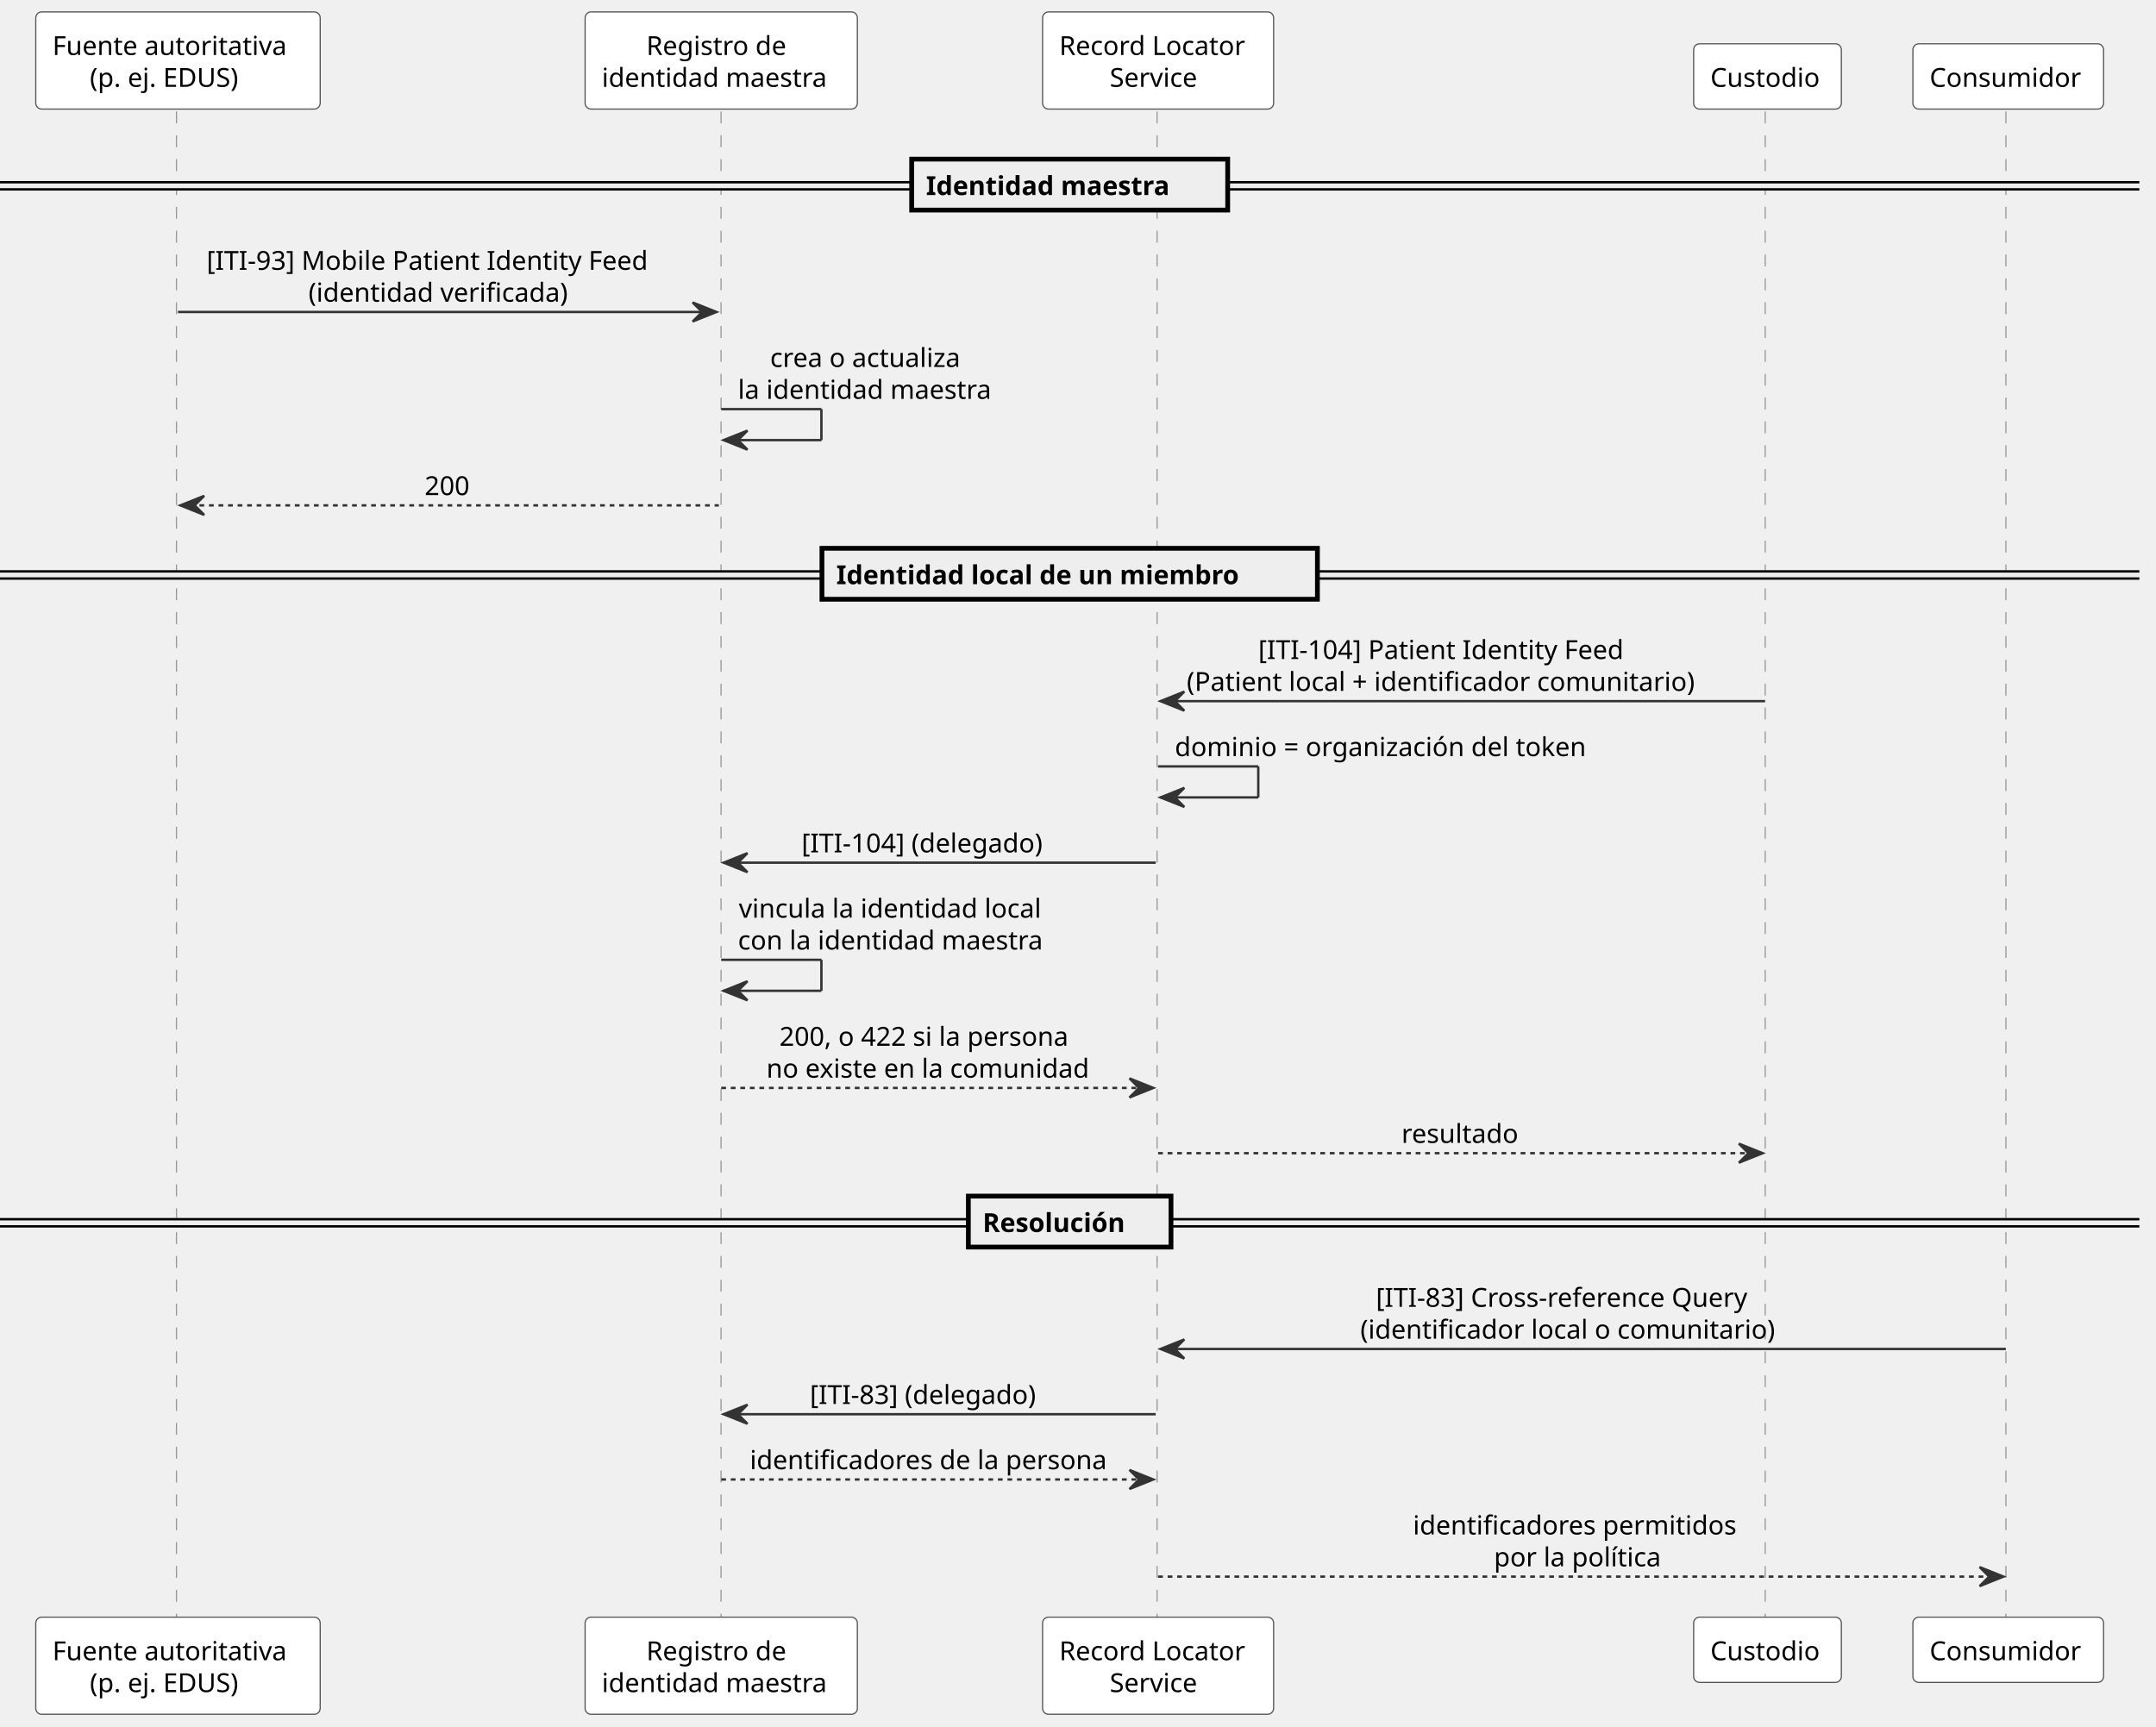
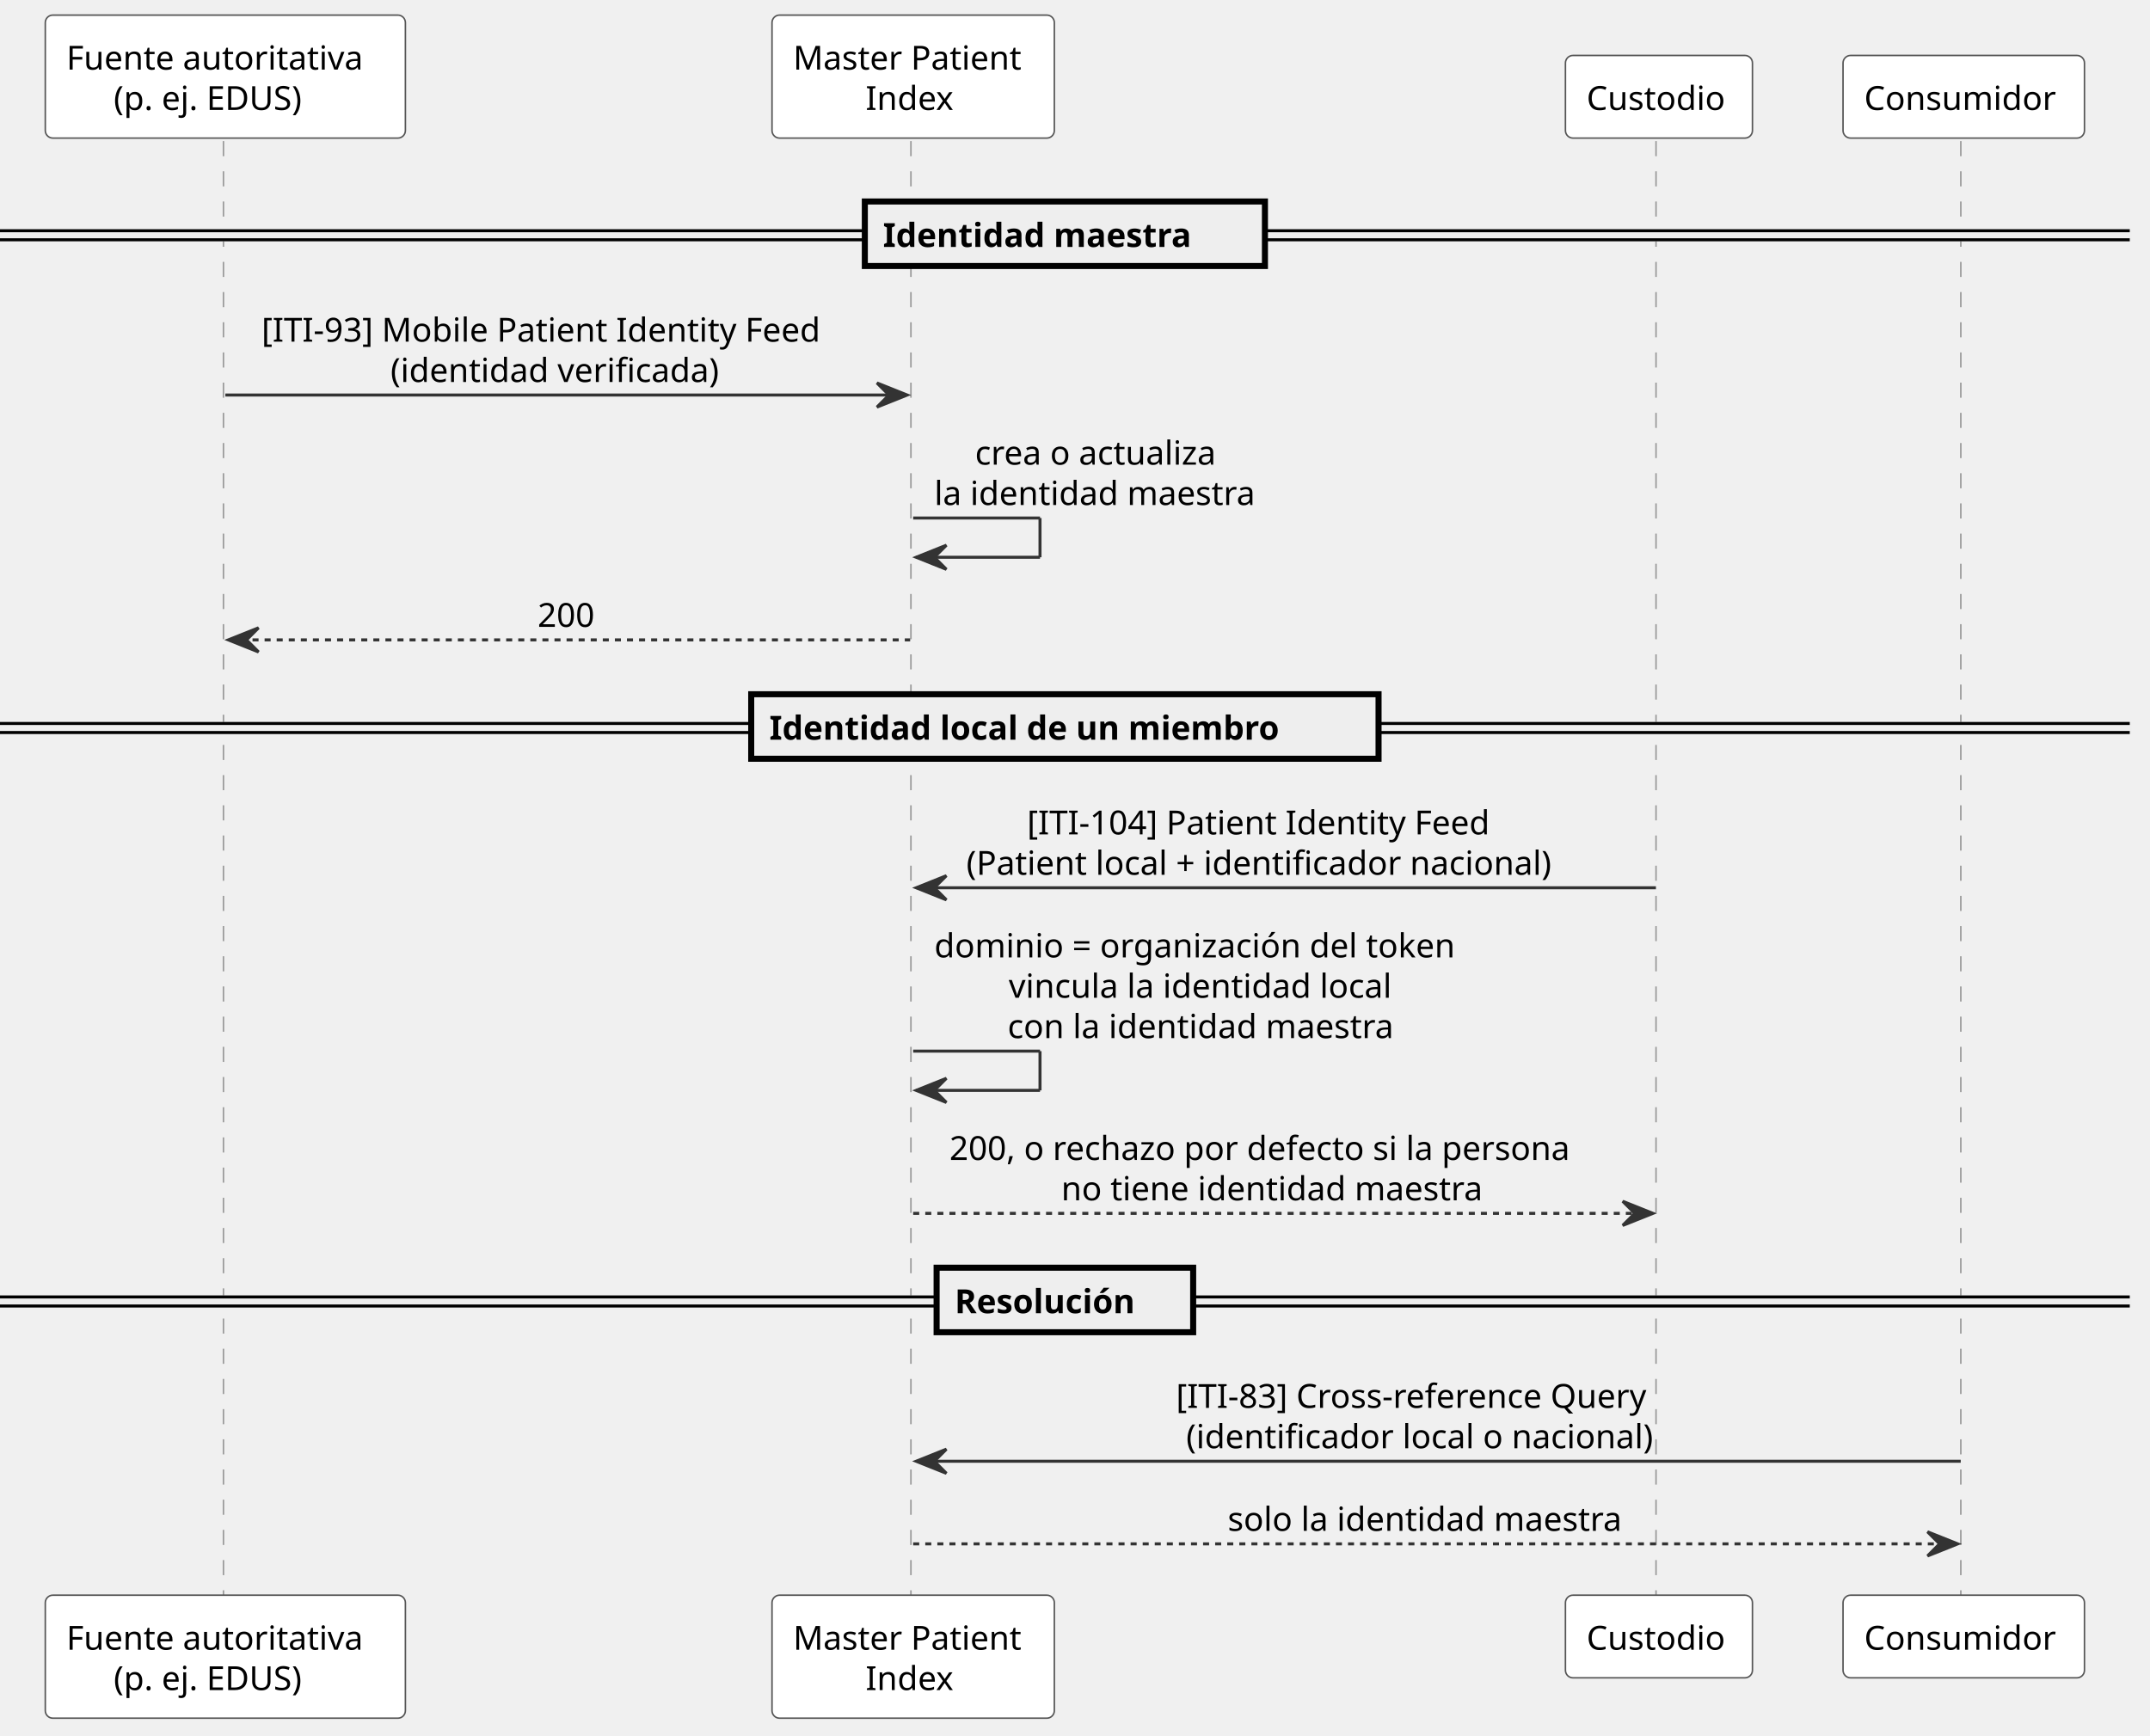
- <svg xmlns="http://www.w3.org/2000/svg" contentStyleType="text/css" data-diagram-type="SEQUENCE" height="724px" preserveAspectRatio="none" style="width:904px;height:724px;background:#FFFFFF;" version="1.1" viewBox="0 0 904 724" width="904px" zoomAndPan="magnify">
+ <svg xmlns="http://www.w3.org/2000/svg" contentStyleType="text/css" data-diagram-type="SEQUENCE" height="575px" preserveAspectRatio="none" style="width:712px;height:575px;background:#FFFFFF;" version="1.1" viewBox="0 0 712 575" width="712px" zoomAndPan="magnify">
  <defs />
  <g>
    <g class="participant-lifeline" data-entity-uid="part1" data-qualified-name="SRC" id="part1-lifeline">
      <g>
-         <rect fill="#000000" fill-opacity="0" height="632.479" width="8" x="70.626" y="46.737" />
-         <line style="stroke:#999999;stroke-width:0.5;stroke-dasharray:5,5;" x1="74" x2="74" y1="46.737" y2="679.216" />
+         <rect fill="#000000" fill-opacity="0" height="482.636" width="8" x="70.626" y="46.737" />
+         <line style="stroke:#999999;stroke-width:0.5;stroke-dasharray:5,5;" x1="74" x2="74" y1="46.737" y2="529.373" />
      </g>
    </g>
-     <g class="participant-lifeline" data-entity-uid="part2" data-qualified-name="PMIR" id="part2-lifeline">
+     <g class="participant-lifeline" data-entity-uid="part2" data-qualified-name="MPI" id="part2-lifeline">
      <g>
-         <rect fill="#000000" fill-opacity="0" height="632.479" width="8" x="298.411" y="46.737" />
-         <line style="stroke:#999999;stroke-width:0.5;stroke-dasharray:5,5;" x1="302.339" x2="302.339" y1="46.737" y2="679.216" />
+         <rect fill="#000000" fill-opacity="0" height="482.636" width="8" x="298.411" y="46.737" />
+         <line style="stroke:#999999;stroke-width:0.5;stroke-dasharray:5,5;" x1="301.662" x2="301.662" y1="46.737" y2="529.373" />
      </g>
    </g>
-     <g class="participant-lifeline" data-entity-uid="part3" data-qualified-name="RLS" id="part3-lifeline">
+     <g class="participant-lifeline" data-entity-uid="part3" data-qualified-name="K" id="part3-lifeline">
      <g>
-         <rect fill="#000000" fill-opacity="0" height="632.479" width="8" x="481.588" y="46.737" />
-         <line style="stroke:#999999;stroke-width:0.5;stroke-dasharray:5,5;" x1="485.156" x2="485.156" y1="46.737" y2="679.216" />
+         <rect fill="#000000" fill-opacity="0" height="482.636" width="8" x="545.381" y="46.737" />
+         <line style="stroke:#999999;stroke-width:0.5;stroke-dasharray:5,5;" x1="548.415" x2="548.415" y1="46.737" y2="529.373" />
      </g>
    </g>
-     <g class="participant-lifeline" data-entity-uid="part4" data-qualified-name="K" id="part4-lifeline">
+     <g class="participant-lifeline" data-entity-uid="part4" data-qualified-name="C" id="part4-lifeline">
      <g>
-         <rect fill="#000000" fill-opacity="0" height="632.479" width="8" x="737.104" y="46.737" />
-         <line style="stroke:#999999;stroke-width:0.5;stroke-dasharray:5,5;" x1="740.138" x2="740.138" y1="46.737" y2="679.216" />
-       </g>
-     </g>
-     <g class="participant-lifeline" data-entity-uid="part5" data-qualified-name="C" id="part5-lifeline">
-       <g>
-         <rect fill="#000000" fill-opacity="0" height="632.479" width="8" x="838.046" y="46.737" />
-         <line style="stroke:#999999;stroke-width:0.5;stroke-dasharray:5,5;" x1="841.07" x2="841.07" y1="46.737" y2="679.216" />
+         <rect fill="#000000" fill-opacity="0" height="482.636" width="8" x="646.322" y="46.737" />
+         <line style="stroke:#999999;stroke-width:0.5;stroke-dasharray:5,5;" x1="649.347" x2="649.347" y1="46.737" y2="529.373" />
      </g>
    </g>
    <g class="participant participant-head" data-entity-uid="part1" data-qualified-name="SRC" id="part1-head">
      <rect fill="#FFFFFF" height="40.737" rx="2.5" ry="2.5" style="stroke:#555555;stroke-width:0.5;" width="119.252" x="15" y="5" />
      <text fill="#000000" font-family="Verdana" font-size="11" lengthAdjust="spacing" textLength="105.252" x="22" y="23.059">Fuente autoritativa</text>
      <text fill="#000000" font-family="Verdana" font-size="11" lengthAdjust="spacing" textLength="73.922" x="37.665" y="36.428">(p. ej. EDUS)</text>
    </g>
    <g class="participant participant-tail" data-entity-uid="part1" data-qualified-name="SRC" id="part1-tail">
-       <rect fill="#FFFFFF" height="40.737" rx="2.5" ry="2.5" style="stroke:#555555;stroke-width:0.5;" width="119.252" x="15" y="678.216" />
-       <text fill="#000000" font-family="Verdana" font-size="11" lengthAdjust="spacing" textLength="105.252" x="22" y="696.275">Fuente autoritativa</text>
-       <text fill="#000000" font-family="Verdana" font-size="11" lengthAdjust="spacing" textLength="73.922" x="37.665" y="709.644">(p. ej. EDUS)</text>
+       <rect fill="#FFFFFF" height="40.737" rx="2.5" ry="2.5" style="stroke:#555555;stroke-width:0.5;" width="119.252" x="15" y="528.373" />
+       <text fill="#000000" font-family="Verdana" font-size="11" lengthAdjust="spacing" textLength="105.252" x="22" y="546.432">Fuente autoritativa</text>
+       <text fill="#000000" font-family="Verdana" font-size="11" lengthAdjust="spacing" textLength="73.922" x="37.665" y="559.801">(p. ej. EDUS)</text>
    </g>
-     <g class="participant participant-head" data-entity-uid="part2" data-qualified-name="PMIR" id="part2-head">
-       <rect fill="#FFFFFF" height="40.737" rx="2.5" ry="2.5" style="stroke:#555555;stroke-width:0.5;" width="114.144" x="245.339" y="5" />
-       <text fill="#000000" font-family="Verdana" font-size="11" lengthAdjust="spacing" textLength="62.783" x="271.019" y="23.059">Registro de</text>
-       <text fill="#000000" font-family="Verdana" font-size="11" lengthAdjust="spacing" textLength="100.144" x="252.339" y="36.428">identidad maestra</text>
+     <g class="participant participant-head" data-entity-uid="part2" data-qualified-name="MPI" id="part2-head">
+       <rect fill="#FFFFFF" height="40.737" rx="2.5" ry="2.5" style="stroke:#555555;stroke-width:0.5;" width="93.498" x="255.662" y="5" />
+       <text fill="#000000" font-family="Verdana" font-size="11" lengthAdjust="spacing" textLength="79.498" x="262.662" y="23.059">Master Patient</text>
+       <text fill="#000000" font-family="Verdana" font-size="11" lengthAdjust="spacing" textLength="31.507" x="286.657" y="36.428">Index</text>
    </g>
-     <g class="participant participant-tail" data-entity-uid="part2" data-qualified-name="PMIR" id="part2-tail">
-       <rect fill="#FFFFFF" height="40.737" rx="2.5" ry="2.5" style="stroke:#555555;stroke-width:0.5;" width="114.144" x="245.339" y="678.216" />
-       <text fill="#000000" font-family="Verdana" font-size="11" lengthAdjust="spacing" textLength="62.783" x="271.019" y="696.275">Registro de</text>
-       <text fill="#000000" font-family="Verdana" font-size="11" lengthAdjust="spacing" textLength="100.144" x="252.339" y="709.644">identidad maestra</text>
+     <g class="participant participant-tail" data-entity-uid="part2" data-qualified-name="MPI" id="part2-tail">
+       <rect fill="#FFFFFF" height="40.737" rx="2.5" ry="2.5" style="stroke:#555555;stroke-width:0.5;" width="93.498" x="255.662" y="528.373" />
+       <text fill="#000000" font-family="Verdana" font-size="11" lengthAdjust="spacing" textLength="79.498" x="262.662" y="546.432">Master Patient</text>
+       <text fill="#000000" font-family="Verdana" font-size="11" lengthAdjust="spacing" textLength="31.507" x="286.657" y="559.801">Index</text>
    </g>
-     <g class="participant participant-head" data-entity-uid="part3" data-qualified-name="RLS" id="part3-head">
-       <rect fill="#FFFFFF" height="40.737" rx="2.5" ry="2.5" style="stroke:#555555;stroke-width:0.5;" width="96.865" x="437.156" y="5" />
-       <text fill="#000000" font-family="Verdana" font-size="11" lengthAdjust="spacing" textLength="82.865" x="444.156" y="23.059">Record Locator</text>
-       <text fill="#000000" font-family="Verdana" font-size="11" lengthAdjust="spacing" textLength="40.579" x="465.299" y="36.428">Service</text>
+     <g class="participant participant-head" data-entity-uid="part3" data-qualified-name="K" id="part3-head">
+       <rect fill="#FFFFFF" height="27.369" rx="2.5" ry="2.5" style="stroke:#555555;stroke-width:0.5;" width="61.932" x="518.415" y="18.369" />
+       <text fill="#000000" font-family="Verdana" font-size="11" lengthAdjust="spacing" textLength="47.932" x="525.415" y="36.428">Custodio</text>
    </g>
-     <g class="participant participant-tail" data-entity-uid="part3" data-qualified-name="RLS" id="part3-tail">
-       <rect fill="#FFFFFF" height="40.737" rx="2.5" ry="2.5" style="stroke:#555555;stroke-width:0.5;" width="96.865" x="437.156" y="678.216" />
-       <text fill="#000000" font-family="Verdana" font-size="11" lengthAdjust="spacing" textLength="82.865" x="444.156" y="696.275">Record Locator</text>
-       <text fill="#000000" font-family="Verdana" font-size="11" lengthAdjust="spacing" textLength="40.579" x="465.299" y="709.644">Service</text>
+     <g class="participant participant-tail" data-entity-uid="part3" data-qualified-name="K" id="part3-tail">
+       <rect fill="#FFFFFF" height="27.369" rx="2.5" ry="2.5" style="stroke:#555555;stroke-width:0.5;" width="61.932" x="518.415" y="528.373" />
+       <text fill="#000000" font-family="Verdana" font-size="11" lengthAdjust="spacing" textLength="47.932" x="525.415" y="546.432">Custodio</text>
    </g>
-     <g class="participant participant-head" data-entity-uid="part4" data-qualified-name="K" id="part4-head">
-       <rect fill="#FFFFFF" height="27.369" rx="2.5" ry="2.5" style="stroke:#555555;stroke-width:0.5;" width="61.932" x="710.138" y="18.369" />
-       <text fill="#000000" font-family="Verdana" font-size="11" lengthAdjust="spacing" textLength="47.932" x="717.138" y="36.428">Custodio</text>
+     <g class="participant participant-head" data-entity-uid="part4" data-qualified-name="C" id="part4-head">
+       <rect fill="#FFFFFF" height="27.369" rx="2.5" ry="2.5" style="stroke:#555555;stroke-width:0.5;" width="79.952" x="610.347" y="18.369" />
+       <text fill="#000000" font-family="Verdana" font-size="11" lengthAdjust="spacing" textLength="65.952" x="617.347" y="36.428">Consumidor</text>
    </g>
-     <g class="participant participant-tail" data-entity-uid="part4" data-qualified-name="K" id="part4-tail">
-       <rect fill="#FFFFFF" height="27.369" rx="2.5" ry="2.5" style="stroke:#555555;stroke-width:0.5;" width="61.932" x="710.138" y="678.216" />
-       <text fill="#000000" font-family="Verdana" font-size="11" lengthAdjust="spacing" textLength="47.932" x="717.138" y="696.275">Custodio</text>
+     <g class="participant participant-tail" data-entity-uid="part4" data-qualified-name="C" id="part4-tail">
+       <rect fill="#FFFFFF" height="27.369" rx="2.5" ry="2.5" style="stroke:#555555;stroke-width:0.5;" width="79.952" x="610.347" y="528.373" />
+       <text fill="#000000" font-family="Verdana" font-size="11" lengthAdjust="spacing" textLength="65.952" x="617.347" y="546.432">Consumidor</text>
    </g>
-     <g class="participant participant-head" data-entity-uid="part5" data-qualified-name="C" id="part5-head">
-       <rect fill="#FFFFFF" height="27.369" rx="2.5" ry="2.5" style="stroke:#555555;stroke-width:0.5;" width="79.952" x="802.07" y="18.369" />
-       <text fill="#000000" font-family="Verdana" font-size="11" lengthAdjust="spacing" textLength="65.952" x="809.07" y="36.428">Consumidor</text>
-     </g>
-     <g class="participant participant-tail" data-entity-uid="part5" data-qualified-name="C" id="part5-tail">
-       <rect fill="#FFFFFF" height="27.369" rx="2.5" ry="2.5" style="stroke:#555555;stroke-width:0.5;" width="79.952" x="802.07" y="678.216" />
-       <text fill="#000000" font-family="Verdana" font-size="11" lengthAdjust="spacing" textLength="65.952" x="809.07" y="696.275">Consumidor</text>
-     </g>
-     <rect fill="#EEEEEE" height="3" style="stroke:#EEEEEE;stroke-width:1;" width="897.021" x="0" y="76.422" />
-     <line style="stroke:#000000;stroke-width:1;" x1="0" x2="897.021" y1="76.422" y2="76.422" />
-     <line style="stroke:#000000;stroke-width:1;" x1="0" x2="897.021" y1="79.422" y2="79.422" />
-     <rect fill="#EEEEEE" height="21.369" style="stroke:#000000;stroke-width:2;" width="132.502" x="382.26" y="66.737" />
-     <text fill="#000000" font-family="Verdana" font-size="11" font-weight="bold" lengthAdjust="spacing" textLength="114.743" x="388.26" y="81.796">Identidad maestra</text>
+     <rect fill="#EEEEEE" height="3" style="stroke:#EEEEEE;stroke-width:1;" width="705.298" x="0" y="76.422" />
+     <line style="stroke:#000000;stroke-width:1;" x1="0" x2="705.298" y1="76.422" y2="76.422" />
+     <line style="stroke:#000000;stroke-width:1;" x1="0" x2="705.298" y1="79.422" y2="79.422" />
+     <rect fill="#EEEEEE" height="21.369" style="stroke:#000000;stroke-width:2;" width="132.502" x="286.398" y="66.737" />
+     <text fill="#000000" font-family="Verdana" font-size="11" font-weight="bold" lengthAdjust="spacing" textLength="114.743" x="292.398" y="81.796">Identidad maestra</text>
    <g class="message" data-entity-1="part1" data-entity-2="part2" id="msg1">
      <polygon fill="#333333" points="290.411,126.843,300.411,130.843,290.411,134.843,294.411,130.843" style="stroke:#333333;stroke-width:1;" />
      <line style="stroke:#333333;stroke-width:1;" x1="74.626" x2="296.411" y1="130.843" y2="130.843" />
      <text fill="#000000" font-family="Verdana" font-size="11" lengthAdjust="spacing" textLength="203.785" x="86.626" y="113.165">[ITI-93] Mobile Patient Identity Feed</text>
      <text fill="#000000" font-family="Verdana" font-size="11" lengthAdjust="spacing" textLength="118.368" x="129.334" y="126.534">(identidad verificada)</text>
    </g>
    <g class="message" data-entity-1="part2" data-entity-2="part2" id="msg2">
      <line style="stroke:#333333;stroke-width:1;" x1="302.411" x2="344.411" y1="171.581" y2="171.581" />
      <line style="stroke:#333333;stroke-width:1;" x1="344.411" x2="344.411" y1="171.581" y2="184.581" />
      <line style="stroke:#333333;stroke-width:1;" x1="303.411" x2="344.411" y1="184.581" y2="184.581" />
      <polygon fill="#333333" points="313.411,180.581,303.411,184.581,313.411,188.581,309.411,184.581" style="stroke:#333333;stroke-width:1;" />
      <text fill="#000000" font-family="Verdana" font-size="11" lengthAdjust="spacing" textLength="86.657" x="322.9" y="153.902">crea o actualiza</text>
      <text fill="#000000" font-family="Verdana" font-size="11" lengthAdjust="spacing" textLength="113.636" x="309.411" y="167.271">la identidad maestra</text>
    </g>
    <g class="message" data-entity-1="part2" data-entity-2="part1" id="msg3">
      <polygon fill="#333333" points="85.626,207.949,75.626,211.949,85.626,215.949,81.626,211.949" style="stroke:#333333;stroke-width:1;" />
      <line style="stroke:#333333;stroke-width:1;stroke-dasharray:2,2;" x1="79.626" x2="301.411" y1="211.949" y2="211.949" />
      <text fill="#000000" font-family="Verdana" font-size="11" lengthAdjust="spacing" textLength="20.98" x="178.029" y="207.64">200</text>
    </g>
-     <rect fill="#EEEEEE" height="3" style="stroke:#EEEEEE;stroke-width:1;" width="897.021" x="0" y="239.633" />
-     <line style="stroke:#000000;stroke-width:1;" x1="0" x2="897.021" y1="239.633" y2="239.633" />
-     <line style="stroke:#000000;stroke-width:1;" x1="0" x2="897.021" y1="242.633" y2="242.633" />
-     <rect fill="#EEEEEE" height="21.369" style="stroke:#000000;stroke-width:2;" width="207.751" x="344.635" y="229.949" />
-     <text fill="#000000" font-family="Verdana" font-size="11" font-weight="bold" lengthAdjust="spacing" textLength="189.992" x="350.635" y="245.008">Identidad local de un miembro</text>
-     <g class="message" data-entity-1="part4" data-entity-2="part3" id="msg4">
-       <polygon fill="#333333" points="496.588,290.055,486.588,294.055,496.588,298.055,492.588,294.055" style="stroke:#333333;stroke-width:1;" />
-       <line style="stroke:#333333;stroke-width:1;" x1="490.588" x2="740.104" y1="294.055" y2="294.055" />
-       <text fill="#000000" font-family="Verdana" font-size="11" lengthAdjust="spacing" textLength="171.52" x="527.586" y="276.377">[ITI-104] Patient Identity Feed</text>
-       <text fill="#000000" font-family="Verdana" font-size="11" lengthAdjust="spacing" textLength="231.516" x="497.588" y="289.746">(Patient local + identificador comunitario)</text>
+     <rect fill="#EEEEEE" height="3" style="stroke:#EEEEEE;stroke-width:1;" width="705.298" x="0" y="239.633" />
+     <line style="stroke:#000000;stroke-width:1;" x1="0" x2="705.298" y1="239.633" y2="239.633" />
+     <line style="stroke:#000000;stroke-width:1;" x1="0" x2="705.298" y1="242.633" y2="242.633" />
+     <rect fill="#EEEEEE" height="21.369" style="stroke:#000000;stroke-width:2;" width="207.751" x="248.773" y="229.949" />
+     <text fill="#000000" font-family="Verdana" font-size="11" font-weight="bold" lengthAdjust="spacing" textLength="189.992" x="254.773" y="245.008">Identidad local de un miembro</text>
+     <g class="message" data-entity-1="part3" data-entity-2="part2" id="msg4">
+       <polygon fill="#333333" points="313.411,290.055,303.411,294.055,313.411,298.055,309.411,294.055" style="stroke:#333333;stroke-width:1;" />
+       <line style="stroke:#333333;stroke-width:1;" x1="307.411" x2="548.381" y1="294.055" y2="294.055" />
+       <text fill="#000000" font-family="Verdana" font-size="11" lengthAdjust="spacing" textLength="171.52" x="340.135" y="276.377">[ITI-104] Patient Identity Feed</text>
+       <text fill="#000000" font-family="Verdana" font-size="11" lengthAdjust="spacing" textLength="211.718" x="320.037" y="289.746">(Patient local + identificador nacional)</text>
    </g>
-     <g class="message" data-entity-1="part3" data-entity-2="part3" id="msg5">
-       <line style="stroke:#333333;stroke-width:1;" x1="485.588" x2="527.588" y1="321.424" y2="321.424" />
-       <line style="stroke:#333333;stroke-width:1;" x1="527.588" x2="527.588" y1="321.424" y2="334.424" />
-       <line style="stroke:#333333;stroke-width:1;" x1="486.588" x2="527.588" y1="334.424" y2="334.424" />
-       <polygon fill="#333333" points="496.588,330.424,486.588,334.424,496.588,338.424,492.588,334.424" style="stroke:#333333;stroke-width:1;" />
-       <text fill="#000000" font-family="Verdana" font-size="11" lengthAdjust="spacing" textLength="185.416" x="492.588" y="317.114">dominio = organización del token</text>
+     <g class="message" data-entity-1="part2" data-entity-2="part2" id="msg5">
+       <line style="stroke:#333333;stroke-width:1;" x1="302.411" x2="344.411" y1="348.161" y2="348.161" />
+       <line style="stroke:#333333;stroke-width:1;" x1="344.411" x2="344.411" y1="348.161" y2="361.161" />
+       <line style="stroke:#333333;stroke-width:1;" x1="303.411" x2="344.411" y1="361.161" y2="361.161" />
+       <polygon fill="#333333" points="313.411,357.161,303.411,361.161,313.411,365.161,309.411,361.161" style="stroke:#333333;stroke-width:1;" />
+       <text fill="#000000" font-family="Verdana" font-size="11" lengthAdjust="spacing" textLength="185.416" x="309.411" y="317.114">dominio = organización del token</text>
+       <text fill="#000000" font-family="Verdana" font-size="11" lengthAdjust="spacing" textLength="136.136" x="334.05" y="330.483">vincula la identidad local</text>
+       <text fill="#000000" font-family="Verdana" font-size="11" lengthAdjust="spacing" textLength="136.872" x="333.683" y="343.852">con la identidad maestra</text>
    </g>
-     <g class="message" data-entity-1="part3" data-entity-2="part2" id="msg6">
-       <polygon fill="#333333" points="313.411,357.793,303.411,361.793,313.411,365.793,309.411,361.793" style="stroke:#333333;stroke-width:1;" />
-       <line style="stroke:#333333;stroke-width:1;" x1="307.411" x2="484.588" y1="361.793" y2="361.793" />
-       <text fill="#000000" font-family="Verdana" font-size="11" lengthAdjust="spacing" textLength="115.828" x="336.086" y="357.483">[ITI-104] (delegado)</text>
+     <g class="message" data-entity-1="part2" data-entity-2="part3" id="msg6">
+       <polygon fill="#333333" points="537.381,397.898,547.381,401.898,537.381,405.898,541.381,401.898" style="stroke:#333333;stroke-width:1;" />
+       <line style="stroke:#333333;stroke-width:1;stroke-dasharray:2,2;" x1="302.411" x2="543.381" y1="401.898" y2="401.898" />
+       <text fill="#000000" font-family="Verdana" font-size="11" lengthAdjust="spacing" textLength="222.97" x="314.411" y="384.22">200, o rechazo por defecto si la persona</text>
+       <text fill="#000000" font-family="Verdana" font-size="11" lengthAdjust="spacing" textLength="148.935" x="351.428" y="397.589">no tiene identidad maestra</text>
    </g>
-     <g class="message" data-entity-1="part2" data-entity-2="part2" id="msg7">
-       <line style="stroke:#333333;stroke-width:1;" x1="302.411" x2="344.411" y1="402.53" y2="402.53" />
-       <line style="stroke:#333333;stroke-width:1;" x1="344.411" x2="344.411" y1="402.53" y2="415.53" />
-       <line style="stroke:#333333;stroke-width:1;" x1="303.411" x2="344.411" y1="415.53" y2="415.53" />
-       <polygon fill="#333333" points="313.411,411.53,303.411,415.53,313.411,419.53,309.411,415.53" style="stroke:#333333;stroke-width:1;" />
-       <text fill="#000000" font-family="Verdana" font-size="11" lengthAdjust="spacing" textLength="136.136" x="309.779" y="384.852">vincula la identidad local</text>
-       <text fill="#000000" font-family="Verdana" font-size="11" lengthAdjust="spacing" textLength="136.872" x="309.411" y="398.22">con la identidad maestra</text>
+     <rect fill="#EEEEEE" height="3" style="stroke:#EEEEEE;stroke-width:1;" width="705.298" x="0" y="429.583" />
+     <line style="stroke:#000000;stroke-width:1;" x1="0" x2="705.298" y1="429.583" y2="429.583" />
+     <line style="stroke:#000000;stroke-width:1;" x1="0" x2="705.298" y1="432.583" y2="432.583" />
+     <rect fill="#EEEEEE" height="21.369" style="stroke:#000000;stroke-width:2;" width="84.963" x="310.168" y="419.898" />
+     <text fill="#000000" font-family="Verdana" font-size="11" font-weight="bold" lengthAdjust="spacing" textLength="67.203" x="316.168" y="434.957">Resolución</text>
+     <g class="message" data-entity-1="part4" data-entity-2="part2" id="msg7">
+       <polygon fill="#333333" points="313.411,480.004,303.411,484.004,313.411,488.004,309.411,484.004" style="stroke:#333333;stroke-width:1;" />
+       <line style="stroke:#333333;stroke-width:1;" x1="307.411" x2="649.322" y1="484.004" y2="484.004" />
+       <text fill="#000000" font-family="Verdana" font-size="11" lengthAdjust="spacing" textLength="173.787" x="389.473" y="466.326">[ITI-83] Cross-reference Query</text>
+       <text fill="#000000" font-family="Verdana" font-size="11" lengthAdjust="spacing" textLength="167.084" x="392.825" y="479.695">(identificador local o nacional)</text>
    </g>
-     <g class="message" data-entity-1="part2" data-entity-2="part3" id="msg8">
-       <polygon fill="#333333" points="473.588,452.267,483.588,456.267,473.588,460.267,477.588,456.267" style="stroke:#333333;stroke-width:1;" />
-       <line style="stroke:#333333;stroke-width:1;stroke-dasharray:2,2;" x1="302.411" x2="479.588" y1="456.267" y2="456.267" />
-       <text fill="#000000" font-family="Verdana" font-size="11" lengthAdjust="spacing" textLength="134.422" x="326.788" y="438.589">200, o 422 si la persona</text>
-       <text fill="#000000" font-family="Verdana" font-size="11" lengthAdjust="spacing" textLength="145.304" x="321.347" y="451.957">no existe en la comunidad</text>
-     </g>
-     <g class="message" data-entity-1="part3" data-entity-2="part4" id="msg9">
-       <polygon fill="#333333" points="729.104,479.636,739.104,483.636,729.104,487.636,733.104,483.636" style="stroke:#333333;stroke-width:1;" />
-       <line style="stroke:#333333;stroke-width:1;stroke-dasharray:2,2;" x1="485.588" x2="735.104" y1="483.636" y2="483.636" />
-       <text fill="#000000" font-family="Verdana" font-size="11" lengthAdjust="spacing" textLength="51.428" x="587.632" y="479.326">resultado</text>
-     </g>
-     <rect fill="#EEEEEE" height="3" style="stroke:#EEEEEE;stroke-width:1;" width="897.021" x="0" y="511.32" />
-     <line style="stroke:#000000;stroke-width:1;" x1="0" x2="897.021" y1="511.32" y2="511.32" />
-     <line style="stroke:#000000;stroke-width:1;" x1="0" x2="897.021" y1="514.32" y2="514.32" />
-     <rect fill="#EEEEEE" height="21.369" style="stroke:#000000;stroke-width:2;" width="84.963" x="406.029" y="501.636" />
-     <text fill="#000000" font-family="Verdana" font-size="11" font-weight="bold" lengthAdjust="spacing" textLength="67.203" x="412.029" y="516.695">Resolución</text>
-     <g class="message" data-entity-1="part5" data-entity-2="part3" id="msg10">
-       <polygon fill="#333333" points="496.588,561.742,486.588,565.742,496.588,569.742,492.588,565.742" style="stroke:#333333;stroke-width:1;" />
-       <line style="stroke:#333333;stroke-width:1;" x1="490.588" x2="841.046" y1="565.742" y2="565.742" />
-       <text fill="#000000" font-family="Verdana" font-size="11" lengthAdjust="spacing" textLength="173.787" x="576.923" y="548.063">[ITI-83] Cross-reference Query</text>
-       <text fill="#000000" font-family="Verdana" font-size="11" lengthAdjust="spacing" textLength="186.882" x="570.376" y="561.432">(identificador local o comunitario)</text>
-     </g>
-     <g class="message" data-entity-1="part3" data-entity-2="part2" id="msg11">
-       <polygon fill="#333333" points="313.411,589.11,303.411,593.11,313.411,597.11,309.411,593.11" style="stroke:#333333;stroke-width:1;" />
-       <line style="stroke:#333333;stroke-width:1;" x1="307.411" x2="484.588" y1="593.11" y2="593.11" />
-       <text fill="#000000" font-family="Verdana" font-size="11" lengthAdjust="spacing" textLength="108.835" x="339.582" y="588.801">[ITI-83] (delegado)</text>
-     </g>
-     <g class="message" data-entity-1="part2" data-entity-2="part3" id="msg12">
-       <polygon fill="#333333" points="473.588,616.479,483.588,620.479,473.588,624.479,477.588,620.479" style="stroke:#333333;stroke-width:1;" />
-       <line style="stroke:#333333;stroke-width:1;stroke-dasharray:2,2;" x1="302.411" x2="479.588" y1="620.479" y2="620.479" />
-       <text fill="#000000" font-family="Verdana" font-size="11" lengthAdjust="spacing" textLength="159.178" x="314.411" y="616.169">identificadores de la persona</text>
-     </g>
-     <g class="message" data-entity-1="part3" data-entity-2="part5" id="msg13">
-       <polygon fill="#333333" points="830.046,657.216,840.046,661.216,830.046,665.216,834.046,661.216" style="stroke:#333333;stroke-width:1;" />
-       <line style="stroke:#333333;stroke-width:1;stroke-dasharray:2,2;" x1="485.588" x2="836.046" y1="661.216" y2="661.216" />
-       <text fill="#000000" font-family="Verdana" font-size="11" lengthAdjust="spacing" textLength="142.769" x="592.433" y="643.538">identificadores permitidos</text>
-       <text fill="#000000" font-family="Verdana" font-size="11" lengthAdjust="spacing" textLength="74.841" x="626.397" y="656.907">por la política</text>
+     <g class="message" data-entity-1="part2" data-entity-2="part4" id="msg8">
+       <polygon fill="#333333" points="638.322,507.373,648.322,511.373,638.322,515.373,642.322,511.373" style="stroke:#333333;stroke-width:1;" />
+       <line style="stroke:#333333;stroke-width:1;stroke-dasharray:2,2;" x1="302.411" x2="644.322" y1="511.373" y2="511.373" />
+       <text fill="#000000" font-family="Verdana" font-size="11" lengthAdjust="spacing" textLength="139.606" x="406.564" y="507.063">solo la identidad maestra</text>
    </g>
  </g>
</svg>
